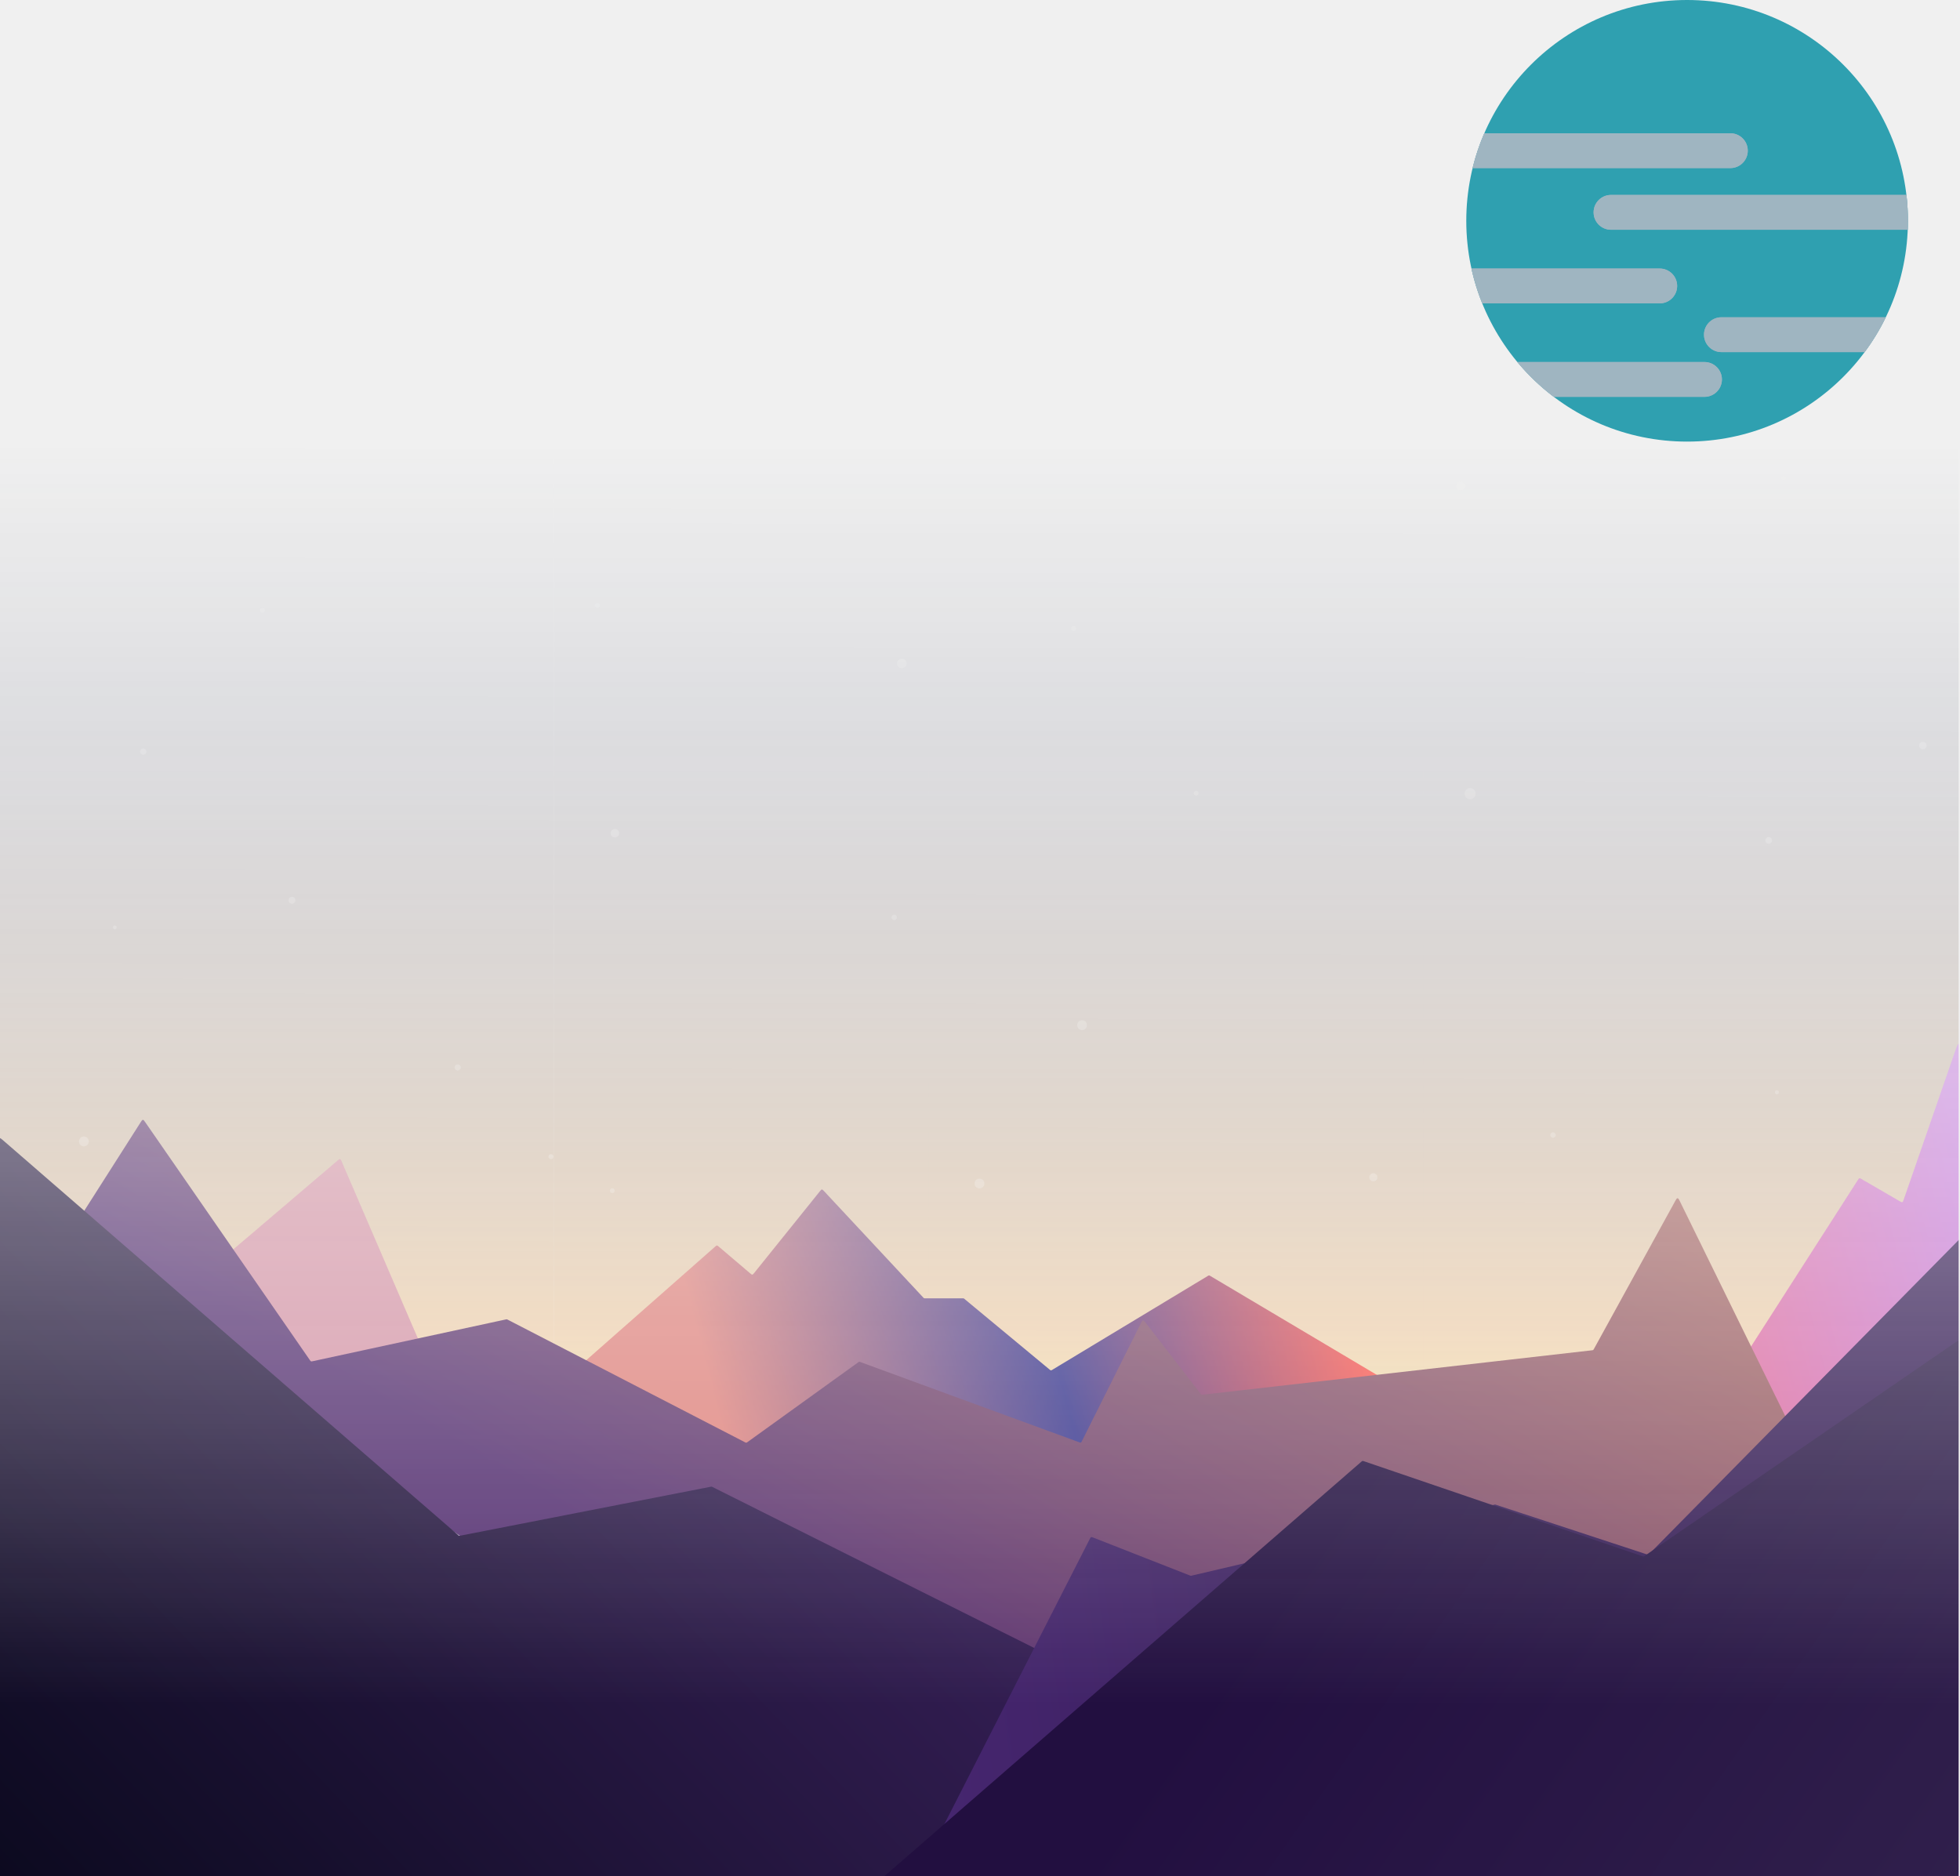
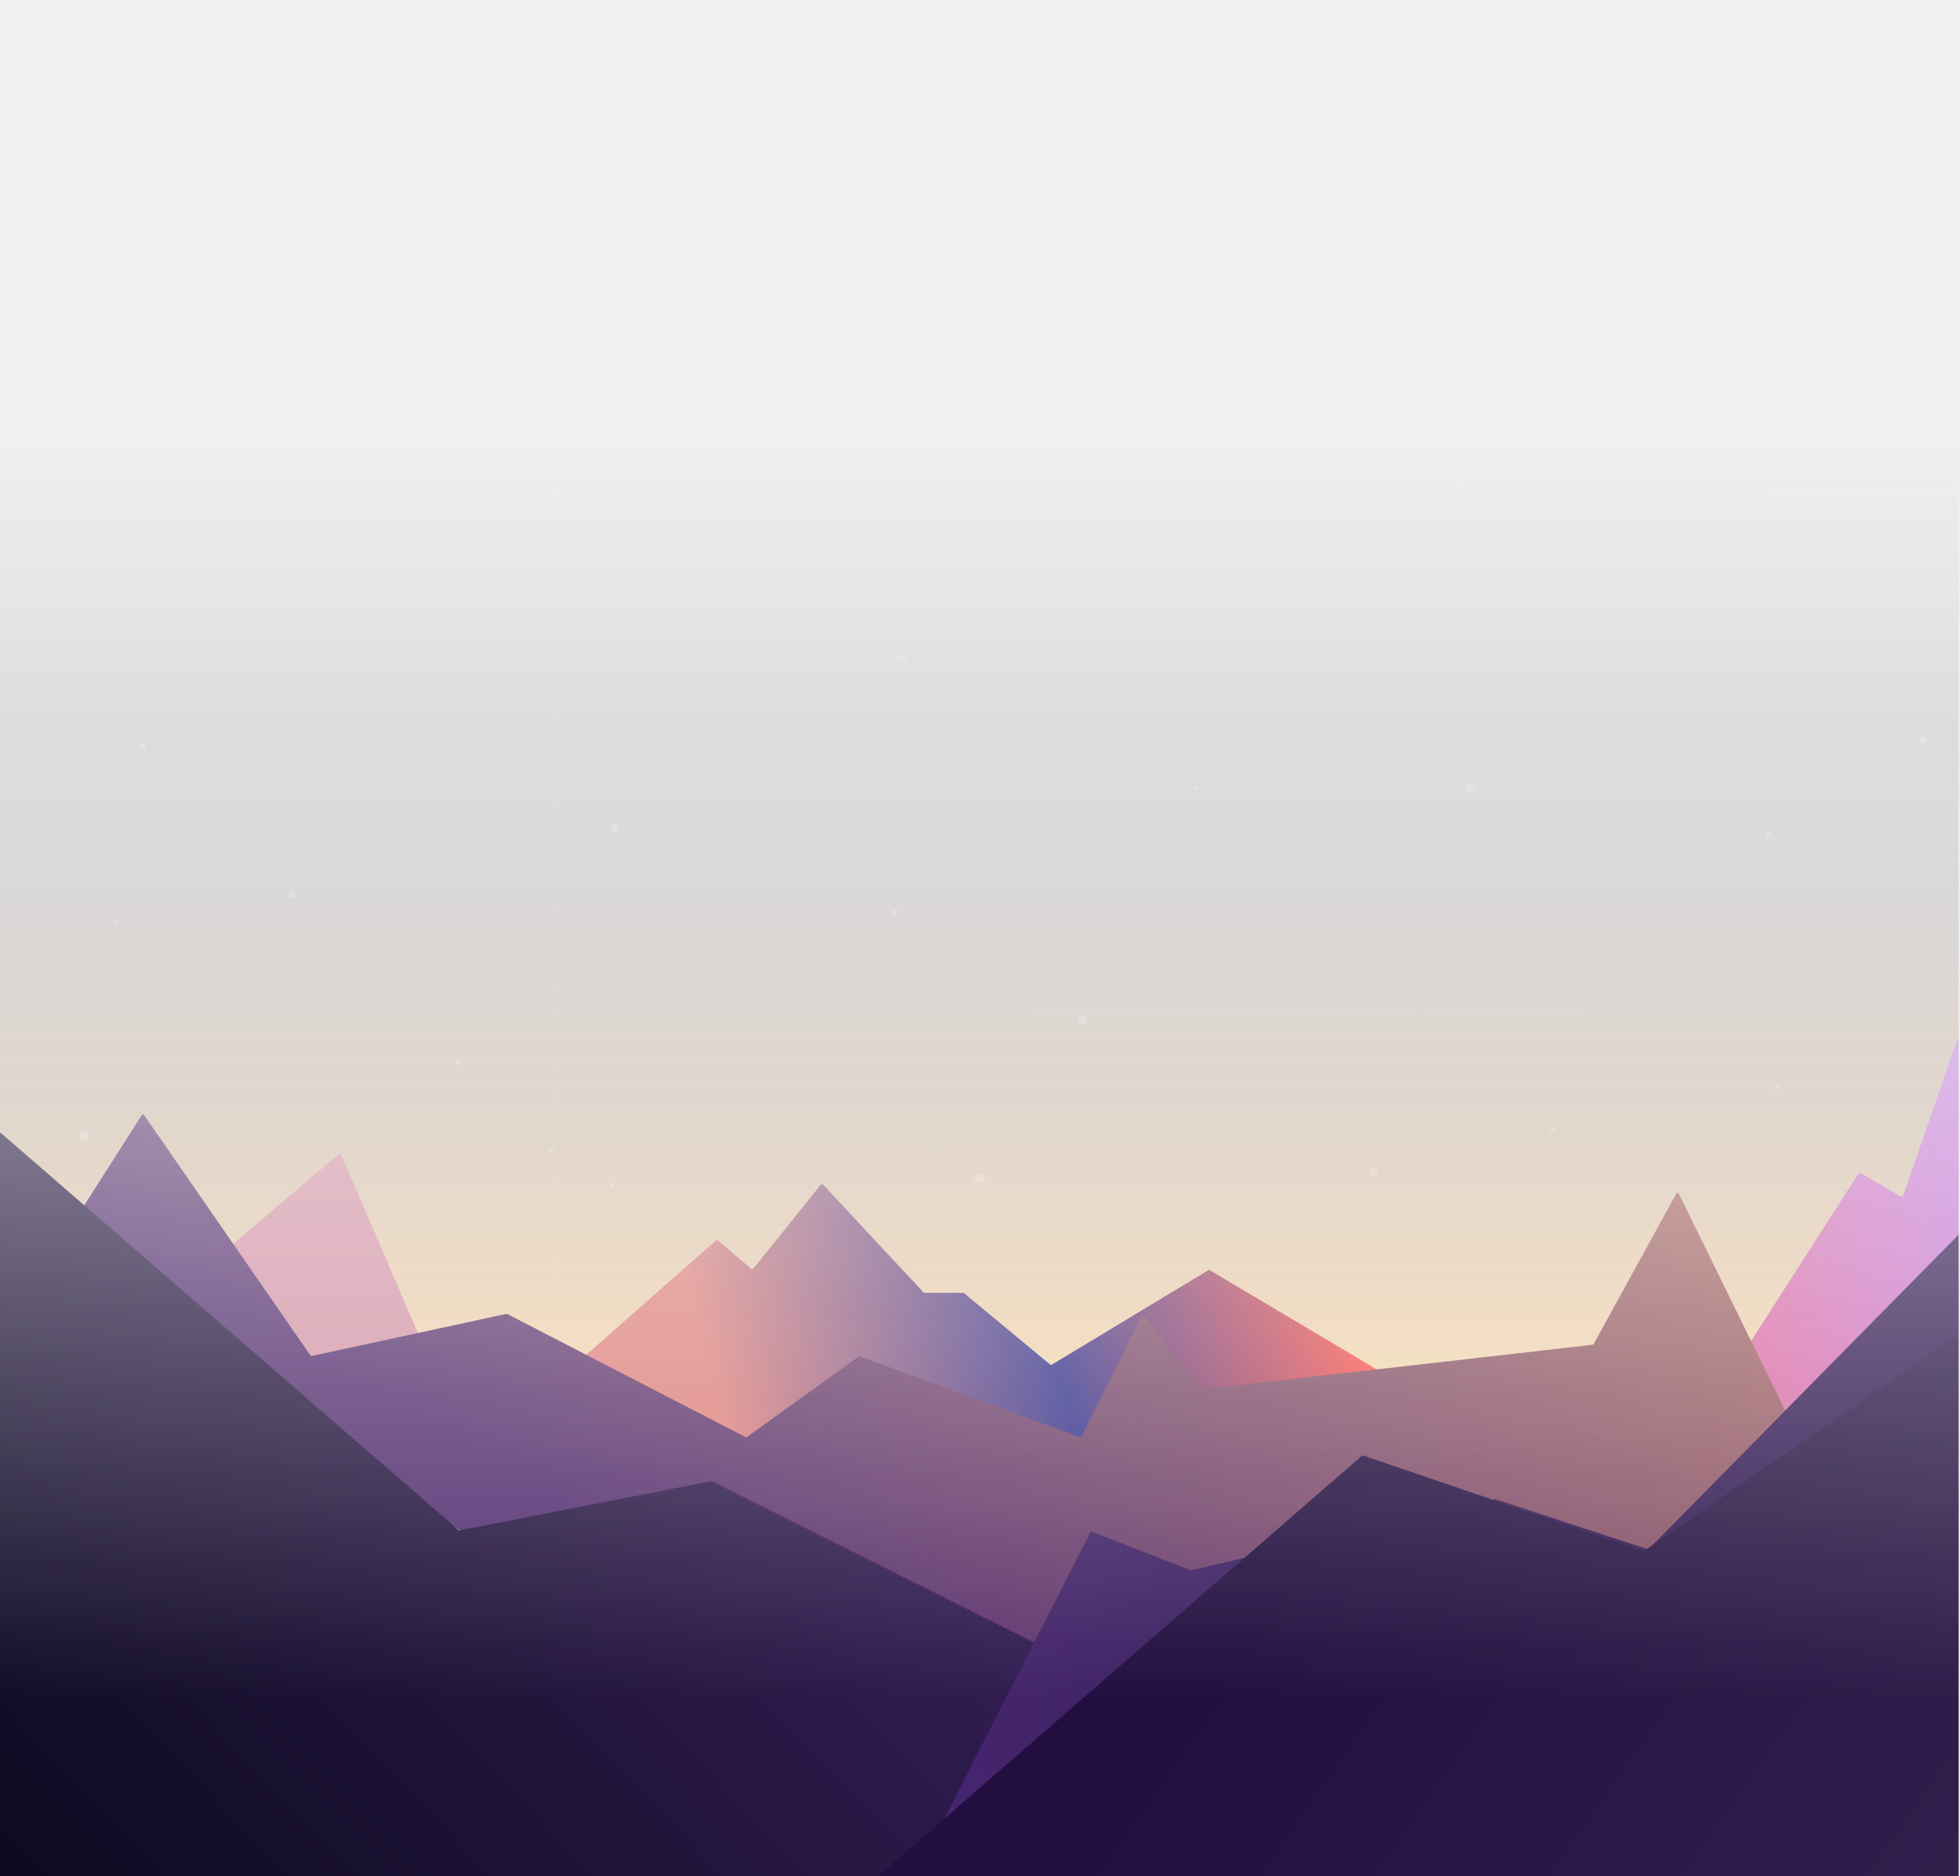
<svg xmlns="http://www.w3.org/2000/svg" width="1440" height="1378" viewBox="0 0 1440 1378" fill="none">
-   <circle cx="1239.5" cy="162.231" r="162.231" fill="#2FA0B0" />
-   <path fill-rule="evenodd" clip-rule="evenodd" d="M1401.6 168.808C1401.69 166.626 1401.73 164.434 1401.73 162.231C1401.73 155.803 1401.36 149.463 1400.63 143.231H1183.6C1176.53 143.231 1170.81 148.956 1170.81 156.019C1170.81 163.082 1176.53 168.808 1183.6 168.808H1401.6ZM1385.47 233.115H1325.09H1264.71C1257.65 233.115 1251.92 238.841 1251.92 245.904C1251.92 252.967 1257.65 258.692 1264.71 258.692H1369.95C1375.87 250.698 1381.08 242.141 1385.47 233.115ZM1141.56 291.577H1252.29C1259.35 291.577 1265.08 285.851 1265.08 278.788C1265.08 271.726 1259.35 266 1252.29 266H1183.54H1114.79C1122.71 275.507 1131.7 284.093 1141.56 291.577ZM1088.99 222.885H1219.4C1226.47 222.885 1232.19 217.159 1232.19 210.096C1232.19 203.033 1226.47 197.308 1219.4 197.308H1081.07C1083.01 206.124 1085.67 214.671 1088.99 222.885ZM1090.51 97.923C1086.97 106.121 1084.08 114.668 1081.92 123.5H1271.29C1278.35 123.5 1284.08 117.774 1284.08 110.712C1284.08 103.649 1278.35 97.923 1271.29 97.923H1090.51Z" fill="#9FB5C1" />
-   <path fill-rule="evenodd" clip-rule="evenodd" d="M1081.92 123.5H1271.29C1278.35 123.5 1284.08 117.774 1284.08 110.712C1284.08 103.649 1278.35 97.923 1271.29 97.923H1090.51C1086.97 106.121 1084.08 114.668 1081.92 123.5Z" fill="#9FB5C1" />
-   <path fill-rule="evenodd" clip-rule="evenodd" d="M1088.99 222.885H1219.4C1226.47 222.885 1232.19 217.159 1232.19 210.096C1232.19 203.033 1226.47 197.308 1219.4 197.308H1081.07C1083.01 206.124 1085.67 214.671 1088.99 222.885Z" fill="#9FB5C1" />
-   <path fill-rule="evenodd" clip-rule="evenodd" d="M1141.56 291.577H1252.29C1259.35 291.577 1265.08 285.851 1265.08 278.788C1265.08 271.726 1259.35 266 1252.29 266H1183.54H1114.79C1122.71 275.507 1131.7 284.093 1141.56 291.577Z" fill="#9FB5C1" />
-   <path fill-rule="evenodd" clip-rule="evenodd" d="M1183.6 143.231C1176.53 143.231 1170.81 148.956 1170.81 156.019C1170.81 163.082 1176.53 168.808 1183.6 168.808H1401.6C1401.69 166.626 1401.73 164.434 1401.73 162.231C1401.73 155.803 1401.36 149.463 1400.63 143.231H1183.6Z" fill="#9FB5C1" />
-   <path fill-rule="evenodd" clip-rule="evenodd" d="M1264.71 233.115C1257.65 233.115 1251.92 238.841 1251.92 245.904C1251.92 252.967 1257.65 258.692 1264.71 258.692H1369.95C1375.87 250.698 1381.08 242.141 1385.47 233.115H1325.09H1264.71Z" fill="#9FB5C1" />
-   <mask id="mask0" mask-type="alpha" maskUnits="userSpaceOnUse" x="0" y="4" width="1439" height="1532">
-     <rect y="4" width="1439" height="1532" fill="url(#paint0_linear)" />
+   <mask id="mask0" mask-type="alpha" maskUnits="userSpaceOnUse" x="0" y="0" width="1439" height="1532">
+     <rect width="1439" height="1532" fill="url(#paint0_linear)" />
  </mask>
  <g mask="url(#mask0)">
-     <rect y="158" width="407" height="870" fill="url(#paint1_linear)" fill-opacity="0.4" />
-     <rect width="275" height="870" transform="matrix(-1 0 0 1 682 158)" fill="url(#paint2_linear)" fill-opacity="0.4" />
-     <rect x="682" y="158" width="364" height="870" fill="url(#paint3_linear)" fill-opacity="0.4" />
-     <rect width="394" height="870" transform="matrix(-1 0 0 1 1440 158)" fill="url(#paint4_linear)" fill-opacity="0.4" />
-     <path d="M248.969 851.879L171.61 917.805C171.254 918.109 171.156 918.62 171.375 919.034L228.615 1027.27C228.838 1027.69 229.331 1027.9 229.789 1027.76L313.929 1002.26C314.5 1002.09 314.793 1001.46 314.557 1000.91L250.536 852.244C250.27 851.626 249.481 851.442 248.969 851.879Z" fill="#D897A9" />
-     <path d="M525.419 915.941L422.678 1006.47C422.344 1006.76 422.177 1006.91 422.089 1007.11C422 1007.3 422 1007.52 422 1007.97V1086.97C422 1087.92 422 1088.4 422.299 1088.7C422.598 1088.99 423.077 1088.98 424.034 1088.96H424.034L1362.92 1072.77C1363.17 1072.77 1363.29 1072.76 1363.41 1072.73C1363.53 1072.7 1363.63 1072.64 1363.85 1072.52L1438.96 1031.26C1439.47 1030.98 1439.72 1030.84 1439.86 1030.6C1440 1030.37 1440 1030.08 1440 1029.5V773.881C1440 769.357 1440 767.095 1439.17 766.955C1438.33 766.814 1437.59 768.952 1436.11 773.227L1398.6 881.501L1398.6 881.501C1398.23 882.563 1398.04 883.094 1397.6 883.258C1397.16 883.422 1396.67 883.14 1395.7 882.576L1367.67 866.302C1366.89 865.847 1366.5 865.62 1366.11 865.714C1365.72 865.808 1365.48 866.189 1364.99 866.951L1277.99 1002.54C1277.73 1002.95 1277.59 1003.16 1277.39 1003.28C1277.19 1003.4 1276.95 1003.42 1276.47 1003.46L1034.27 1023.25C1033.95 1023.28 1033.8 1023.29 1033.64 1023.26C1033.49 1023.22 1033.36 1023.14 1033.09 1022.98L889.309 937.553C888.807 937.255 888.557 937.106 888.28 937.107C888.003 937.108 887.754 937.259 887.254 937.56L773.317 1006.33C772.729 1006.69 772.435 1006.86 772.117 1006.84C771.799 1006.82 771.535 1006.6 771.007 1006.16L708.575 954.379C708.3 954.151 708.163 954.037 707.998 953.978C707.834 953.919 707.655 953.919 707.298 953.919H679.714C679.286 953.919 679.071 953.919 678.88 953.836C678.69 953.753 678.544 953.596 678.251 953.283L605.397 875.149C604.665 874.363 604.299 873.971 603.842 873.987C603.386 874.004 603.049 874.423 602.376 875.259L554.055 935.34L554.055 935.34C553.449 936.093 553.146 936.47 552.726 936.509C552.305 936.549 551.937 936.236 551.201 935.61L528.036 915.918C527.407 915.383 527.093 915.116 526.72 915.119C526.348 915.123 526.038 915.396 525.419 915.941Z" fill="url(#paint5_linear)" />
-     <path d="M103.351 824.54L24.785 947.85C24.407 948.444 24.217 948.741 24.238 949.067C24.259 949.393 24.484 949.663 24.936 950.205H24.936L190.115 1148.4L190.115 1148.4C190.514 1148.88 190.713 1149.12 190.992 1149.2C191.272 1149.29 191.573 1149.21 192.174 1149.05L317.486 1115.12C317.929 1115 318.151 1114.94 318.369 1114.98C318.588 1115.02 318.776 1115.15 319.152 1115.41L529.259 1261.92C529.991 1262.43 530.358 1262.69 530.75 1262.63C531.143 1262.57 531.42 1262.22 531.973 1261.52L576.485 1205.11L576.485 1205.1C576.875 1204.61 577.069 1204.36 577.349 1204.27C577.629 1204.17 577.934 1204.25 578.544 1204.4L670.362 1227.55C670.556 1227.6 670.653 1227.63 670.752 1227.63C670.852 1227.64 670.951 1227.62 671.149 1227.59L955.284 1184.78C955.463 1184.76 955.552 1184.74 955.641 1184.75C955.731 1184.75 955.819 1184.77 955.996 1184.81L1098.28 1214.86C1098.68 1214.94 1098.88 1214.98 1099.07 1214.95C1099.27 1214.91 1099.44 1214.8 1099.78 1214.58L1323.52 1068.71C1324.22 1068.25 1324.58 1068.02 1324.68 1067.66C1324.78 1067.29 1324.59 1066.92 1324.22 1066.16L1234.23 882.684C1233.49 881.169 1233.12 880.411 1232.51 880.397C1231.9 880.383 1231.49 881.123 1230.68 882.602L1171.06 991.097C1170.81 991.542 1170.69 991.764 1170.49 991.899C1170.29 992.035 1170.04 992.064 1169.53 992.121L883.789 1024.7C883.242 1024.76 882.969 1024.79 882.727 1024.69C882.486 1024.59 882.318 1024.37 881.981 1023.94L841.633 971.796C840.759 970.666 840.322 970.101 839.772 970.155C839.222 970.209 838.902 970.848 838.263 972.125L795.004 1058.58C794.623 1059.34 794.433 1059.72 794.078 1059.86C793.724 1060 793.325 1059.85 792.526 1059.56L632.263 1000.79C631.775 1000.61 631.531 1000.52 631.285 1000.55C631.038 1000.58 630.827 1000.74 630.406 1001.04L549.295 1059.46L549.294 1059.46C548.81 1059.81 548.567 1059.98 548.286 1060C548.004 1060.02 547.739 1059.88 547.208 1059.61L373.005 969.61C372.689 969.447 372.531 969.365 372.358 969.343C372.185 969.32 372.011 969.357 371.664 969.432L229.728 1000.14C229.095 1000.27 228.778 1000.34 228.496 1000.23C228.214 1000.12 228.029 999.853 227.661 999.32L106.682 824.476C105.908 823.357 105.52 822.797 104.984 822.807C104.448 822.817 104.082 823.392 103.351 824.54Z" fill="url(#paint6_linear)" />
-     <circle cx="794.991" cy="753.205" r="3.628" fill="white" fill-opacity="0.25" />
-     <circle cx="662.5" cy="487.5" r="3.5" fill="white" fill-opacity="0.25" />
-     <circle cx="214.5" cy="661.5" r="2.5" fill="white" fill-opacity="0.25" />
-     <circle cx="269.446" cy="259.402" r="2.267" fill="white" fill-opacity="0.25" />
-     <circle cx="1310.36" cy="351.36" r="1.36" fill="white" fill-opacity="0.25" />
-     <circle cx="101.36" cy="312.36" r="1.36" fill="white" fill-opacity="0.25" />
-     <circle cx="84.36" cy="681.36" r="1.36" fill="white" fill-opacity="0.25" />
-     <circle cx="878.814" cy="582.814" r="1.814" fill="white" fill-opacity="0.25" />
-     <circle cx="306.814" cy="315.814" r="1.814" fill="white" fill-opacity="0.25" />
-     <circle cx="404.814" cy="849.814" r="1.814" fill="white" fill-opacity="0.25" />
-     <circle cx="438.814" cy="444.814" r="1.814" fill="white" fill-opacity="0.25" />
-     <circle cx="1268.81" cy="244.814" r="1.814" fill="white" fill-opacity="0.25" />
-     <circle cx="788.814" cy="461.814" r="1.814" fill="white" fill-opacity="0.25" />
-     <circle cx="449.814" cy="874.814" r="1.814" fill="white" fill-opacity="0.25" />
-     <circle cx="657" cy="674" r="2" fill="white" fill-opacity="0.25" />
-     <circle cx="719.628" cy="869.628" r="3.628" fill="white" fill-opacity="0.25" />
-     <circle cx="61.628" cy="838.628" r="3.628" fill="white" fill-opacity="0.25" />
-     <circle cx="371.018" cy="203.174" r="3.174" fill="white" fill-opacity="0.25" />
-     <circle cx="105.267" cy="552.267" r="2.267" fill="white" fill-opacity="0.25" />
-     <circle cx="451.732" cy="612.183" r="3.174" fill="white" fill-opacity="0.25" />
-     <circle cx="1073.17" cy="357.174" r="3.174" fill="white" fill-opacity="0.25" />
-     <circle cx="802.174" cy="184.174" r="3.174" fill="white" fill-opacity="0.25" />
-     <circle cx="1305.5" cy="802.5" r="1.5" fill="white" fill-opacity="0.25" />
-     <circle cx="1412.72" cy="547.721" r="2.721" fill="white" fill-opacity="0.25" />
-     <circle cx="1407.72" cy="186.721" r="2.721" fill="white" fill-opacity="0.25" />
-     <circle cx="617.721" cy="277.721" r="2.721" fill="white" fill-opacity="0.25" />
-     <circle cx="336.267" cy="784.267" r="2.267" fill="white" fill-opacity="0.25" />
-     <circle cx="192.814" cy="448.489" r="1.814" fill="white" fill-opacity="0.25" />
-     <circle cx="1299.5" cy="617.5" r="2.5" fill="white" fill-opacity="0.25" />
-     <circle cx="1105" cy="305" r="3" fill="white" fill-opacity="0.25" />
-     <circle cx="1141" cy="834" r="2" fill="white" fill-opacity="0.25" />
-     <circle cx="1080.08" cy="583.081" r="4.081" fill="white" fill-opacity="0.25" />
-     <circle cx="1009" cy="865" r="3" fill="white" fill-opacity="0.25" />
-     <path d="M336.556 1127.84L2.311 837.872C0.883 836.634 0.17 836.015 -0.415 836.282C-1 836.549 -1 837.493 -1 839.383V1534C-1 1534.94 -1 1535.41 -0.707 1535.71C-0.414 1536 0.057 1536 1 1536H830C830.943 1536 831.414 1536 831.707 1535.71C832 1535.41 832 1534.94 832 1534V1248.17C832 1247.57 832 1247.27 831.851 1247.03C831.701 1246.79 831.433 1246.65 830.895 1246.38L523.417 1092.54C523.115 1092.39 522.964 1092.32 522.8 1092.3C522.636 1092.27 522.47 1092.31 522.139 1092.37L338.25 1128.3C337.78 1128.39 337.545 1128.43 337.322 1128.37C337.099 1128.31 336.918 1128.16 336.556 1127.84Z" fill="url(#paint7_linear)" />
-     <path d="M800.684 1130.67L595.485 1533.09C594.82 1534.39 594.488 1535.04 594.781 1535.52C595.074 1536 595.806 1536 597.269 1536H597.269L1444 1534.97C1444.94 1534.97 1445.42 1534.97 1445.71 1534.68C1446 1534.39 1446 1533.92 1446 1532.97V908.879C1446 906.805 1446 905.768 1445.38 905.514C1444.76 905.26 1444.03 905.998 1442.58 907.475L1211.9 1141.53C1211.48 1141.96 1211.27 1142.17 1210.99 1142.24C1210.71 1142.31 1210.43 1142.21 1209.85 1142.03L1098.99 1105.59C1098.72 1105.51 1098.59 1105.46 1098.45 1105.46C1098.31 1105.45 1098.18 1105.48 1097.91 1105.55L875.469 1157.69C875.168 1157.76 875.017 1157.79 874.865 1157.78C874.714 1157.77 874.57 1157.71 874.282 1157.6L803.197 1129.72C802.394 1129.4 801.993 1129.24 801.632 1129.38C801.272 1129.52 801.076 1129.9 800.684 1130.67Z" fill="url(#paint8_linear)" />
-     <path d="M618.5 1405.63L442.056 1532.37C439.976 1533.86 438.936 1534.61 439.16 1535.3C439.384 1536 440.664 1536 443.225 1535.99H443.225L1438 1534.83C1438.94 1534.83 1439.42 1534.83 1439.71 1534.53C1440 1534.24 1440 1533.77 1440 1532.83V987.8C1440 986.131 1440 985.296 1439.47 985.015C1438.93 984.734 1438.24 985.207 1436.87 986.152L1208.33 1143.16C1207.92 1143.44 1207.72 1143.58 1207.48 1143.61C1207.25 1143.64 1207.02 1143.56 1206.55 1143.4L1002.09 1073.63C1001.56 1073.45 1001.29 1073.36 1001.03 1073.41C1000.77 1073.46 1000.56 1073.65 1000.13 1074.01L618.5 1405.63Z" fill="url(#paint9_linear)" />
+     <rect y="154" width="407" height="870" fill="url(#paint1_linear)" fill-opacity="0.4" />
+     <rect width="275" height="870" transform="matrix(-1 0 0 1 682 154)" fill="url(#paint2_linear)" fill-opacity="0.4" />
+     <rect x="682" y="154" width="364" height="870" fill="url(#paint3_linear)" fill-opacity="0.4" />
+     <rect width="394" height="870" transform="matrix(-1 0 0 1 1440 154)" fill="url(#paint4_linear)" fill-opacity="0.4" />
+     <path d="M248.969 847.879L171.61 913.805C171.254 914.109 171.156 914.62 171.375 915.034L228.615 1023.27C228.838 1023.69 229.331 1023.9 229.789 1023.76L313.929 998.263C314.5 998.09 314.793 997.459 314.557 996.911L250.536 848.244C250.27 847.626 249.481 847.442 248.969 847.879Z" fill="#D897A9" />
+     <path d="M525.419 911.941L422.678 1002.47C422.344 1002.76 422.177 1002.91 422.089 1003.11C422 1003.3 422 1003.52 422 1003.97V1082.97C422 1083.92 422 1084.4 422.299 1084.7C422.598 1084.99 423.077 1084.98 424.034 1084.96H424.034L1362.92 1068.77C1363.17 1068.77 1363.29 1068.76 1363.41 1068.73C1363.53 1068.7 1363.63 1068.64 1363.85 1068.52L1438.96 1027.26C1439.47 1026.98 1439.72 1026.84 1439.86 1026.6C1440 1026.37 1440 1026.08 1440 1025.5V769.881C1440 765.357 1440 763.095 1439.17 762.955C1438.33 762.814 1437.59 764.952 1436.11 769.227L1398.6 877.501L1398.6 877.501C1398.23 878.563 1398.04 879.094 1397.6 879.258C1397.16 879.422 1396.67 879.14 1395.7 878.576L1367.67 862.302C1366.89 861.847 1366.5 861.62 1366.11 861.714C1365.72 861.808 1365.48 862.189 1364.99 862.951L1277.99 998.542C1277.73 998.951 1277.59 999.155 1277.39 999.276C1277.19 999.396 1276.95 999.416 1276.47 999.455L1034.27 1019.25C1033.95 1019.28 1033.8 1019.29 1033.64 1019.26C1033.49 1019.22 1033.36 1019.14 1033.09 1018.98L889.309 933.553C888.807 933.255 888.557 933.106 888.28 933.107C888.003 933.108 887.754 933.259 887.254 933.56L773.317 1002.33C772.729 1002.69 772.435 1002.86 772.117 1002.84C771.799 1002.82 771.535 1002.6 771.007 1002.16L708.575 950.379C708.3 950.151 708.163 950.037 707.998 949.978C707.834 949.919 707.655 949.919 707.298 949.919H679.714C679.286 949.919 679.071 949.919 678.88 949.836C678.69 949.753 678.544 949.596 678.251 949.283L605.397 871.149C604.665 870.363 604.299 869.971 603.842 869.987C603.386 870.004 603.049 870.423 602.376 871.259L554.055 931.34L554.055 931.34C553.449 932.093 553.146 932.47 552.726 932.509C552.305 932.549 551.937 932.236 551.201 931.61L528.036 911.918C527.407 911.383 527.093 911.116 526.72 911.119C526.348 911.123 526.038 911.396 525.419 911.941Z" fill="url(#paint5_linear)" />
+     <path d="M103.351 820.54L24.785 943.85C24.407 944.444 24.217 944.741 24.238 945.067C24.259 945.393 24.484 945.663 24.936 946.205H24.936L190.115 1144.4L190.115 1144.4C190.514 1144.88 190.713 1145.12 190.992 1145.2C191.272 1145.29 191.573 1145.21 192.174 1145.05L317.486 1111.12C317.929 1111 318.151 1110.94 318.369 1110.98C318.588 1111.02 318.776 1111.15 319.152 1111.41L529.259 1257.92C529.991 1258.43 530.358 1258.69 530.75 1258.63C531.143 1258.57 531.42 1258.22 531.973 1257.52L576.485 1201.11L576.485 1201.1C576.875 1200.61 577.069 1200.36 577.349 1200.27C577.629 1200.17 577.934 1200.25 578.544 1200.4L670.362 1223.55C670.556 1223.6 670.653 1223.63 670.752 1223.63C670.852 1223.64 670.951 1223.62 671.149 1223.59L955.284 1180.78C955.463 1180.76 955.552 1180.74 955.641 1180.75C955.731 1180.75 955.819 1180.77 955.996 1180.81L1098.28 1210.86C1098.68 1210.94 1098.88 1210.98 1099.07 1210.95C1099.27 1210.91 1099.44 1210.8 1099.78 1210.58L1323.52 1064.71C1324.22 1064.25 1324.58 1064.02 1324.68 1063.66C1324.78 1063.29 1324.59 1062.92 1324.22 1062.16L1234.23 878.684C1233.49 877.169 1233.12 876.411 1232.51 876.397C1231.9 876.383 1231.49 877.123 1230.68 878.602L1171.06 987.097C1170.81 987.542 1170.69 987.764 1170.49 987.899C1170.29 988.035 1170.04 988.064 1169.53 988.121L883.789 1020.7C883.242 1020.76 882.969 1020.79 882.727 1020.69C882.486 1020.59 882.318 1020.37 881.981 1019.94L841.633 967.796C840.759 966.666 840.322 966.101 839.772 966.155C839.222 966.209 838.902 966.848 838.263 968.125L795.004 1054.58C794.623 1055.34 794.433 1055.72 794.078 1055.86C793.724 1056 793.325 1055.85 792.526 1055.56L632.263 996.785C631.775 996.606 631.531 996.517 631.285 996.551C631.038 996.584 630.827 996.736 630.406 997.04L549.295 1055.46L549.294 1055.46C548.81 1055.81 548.567 1055.98 548.286 1056C548.004 1056.02 547.739 1055.88 547.208 1055.61L373.005 965.61C372.689 965.447 372.531 965.365 372.358 965.343C372.185 965.32 372.011 965.357 371.664 965.432L229.728 996.137C229.095 996.274 228.778 996.343 228.496 996.231C228.214 996.12 228.029 995.853 227.661 995.32L106.682 820.476C105.908 819.357 105.52 818.797 104.984 818.807C104.448 818.817 104.082 819.392 103.351 820.54Z" fill="url(#paint6_linear)" />
+     <circle cx="794.991" cy="749.205" r="3.628" fill="white" fill-opacity="0.25" />
+     <circle cx="662.5" cy="483.5" r="3.5" fill="white" fill-opacity="0.25" />
+     <circle cx="214.5" cy="657.5" r="2.5" fill="white" fill-opacity="0.25" />
+     <circle cx="269.446" cy="255.402" r="2.267" fill="white" fill-opacity="0.25" />
+     <circle cx="1310.36" cy="347.36" r="1.36" fill="white" fill-opacity="0.25" />
+     <circle cx="101.36" cy="308.36" r="1.36" fill="white" fill-opacity="0.25" />
+     <circle cx="84.36" cy="677.36" r="1.36" fill="white" fill-opacity="0.25" />
+     <circle cx="878.814" cy="578.814" r="1.814" fill="white" fill-opacity="0.25" />
+     <circle cx="306.814" cy="311.814" r="1.814" fill="white" fill-opacity="0.25" />
+     <circle cx="404.814" cy="845.814" r="1.814" fill="white" fill-opacity="0.25" />
+     <circle cx="438.814" cy="440.814" r="1.814" fill="white" fill-opacity="0.25" />
+     <circle cx="1268.81" cy="240.814" r="1.814" fill="white" fill-opacity="0.25" />
+     <circle cx="788.814" cy="457.814" r="1.814" fill="white" fill-opacity="0.25" />
+     <circle cx="449.814" cy="870.814" r="1.814" fill="white" fill-opacity="0.25" />
+     <circle cx="657" cy="670" r="2" fill="white" fill-opacity="0.25" />
+     <circle cx="719.628" cy="865.628" r="3.628" fill="white" fill-opacity="0.25" />
+     <circle cx="61.628" cy="834.628" r="3.628" fill="white" fill-opacity="0.25" />
+     <circle cx="371.018" cy="199.174" r="3.174" fill="white" fill-opacity="0.25" />
+     <circle cx="105.267" cy="548.267" r="2.267" fill="white" fill-opacity="0.25" />
+     <circle cx="451.732" cy="608.183" r="3.174" fill="white" fill-opacity="0.25" />
+     <circle cx="1073.17" cy="353.174" r="3.174" fill="white" fill-opacity="0.25" />
+     <circle cx="802.174" cy="180.174" r="3.174" fill="white" fill-opacity="0.25" />
+     <circle cx="1305.5" cy="798.5" r="1.5" fill="white" fill-opacity="0.25" />
+     <circle cx="1412.72" cy="543.721" r="2.721" fill="white" fill-opacity="0.25" />
+     <circle cx="1407.72" cy="182.721" r="2.721" fill="white" fill-opacity="0.25" />
+     <circle cx="617.721" cy="273.721" r="2.721" fill="white" fill-opacity="0.25" />
+     <circle cx="336.267" cy="780.267" r="2.267" fill="white" fill-opacity="0.25" />
+     <circle cx="192.814" cy="444.489" r="1.814" fill="white" fill-opacity="0.25" />
+     <circle cx="1299.5" cy="613.5" r="2.5" fill="white" fill-opacity="0.25" />
+     <circle cx="1105" cy="301" r="3" fill="white" fill-opacity="0.25" />
+     <circle cx="1141" cy="830" r="2" fill="white" fill-opacity="0.25" />
+     <circle cx="1080.08" cy="579.081" r="4.081" fill="white" fill-opacity="0.25" />
+     <circle cx="1009" cy="861" r="3" fill="white" fill-opacity="0.25" />
+     <path d="M336.556 1123.84L2.311 833.872C0.883 832.634 0.17 832.015 -0.415 832.282C-1 832.549 -1 833.493 -1 835.383V1530C-1 1530.94 -1 1531.41 -0.707 1531.71C-0.414 1532 0.057 1532 1 1532H830C830.943 1532 831.414 1532 831.707 1531.71C832 1531.41 832 1530.94 832 1530V1244.17C832 1243.57 832 1243.27 831.851 1243.03C831.701 1242.79 831.433 1242.65 830.895 1242.38L523.417 1088.54C523.115 1088.39 522.964 1088.32 522.8 1088.3C522.636 1088.27 522.47 1088.31 522.139 1088.37L338.25 1124.3C337.78 1124.39 337.545 1124.43 337.322 1124.37C337.099 1124.31 336.918 1124.16 336.556 1123.84Z" fill="url(#paint7_linear)" />
+     <path d="M800.684 1126.67L595.485 1529.09C594.82 1530.39 594.488 1531.04 594.781 1531.52C595.074 1532 595.806 1532 597.269 1532H597.269L1444 1530.97C1444.94 1530.97 1445.42 1530.97 1445.71 1530.68C1446 1530.39 1446 1529.92 1446 1528.97V904.879C1446 902.805 1446 901.768 1445.38 901.514C1444.76 901.26 1444.03 901.998 1442.58 903.475L1211.9 1137.53C1211.48 1137.96 1211.27 1138.17 1210.99 1138.24C1210.71 1138.31 1210.43 1138.21 1209.85 1138.03L1098.99 1101.59C1098.72 1101.51 1098.59 1101.46 1098.45 1101.46C1098.31 1101.45 1098.18 1101.48 1097.91 1101.55L875.469 1153.69C875.168 1153.76 875.017 1153.79 874.865 1153.78C874.714 1153.77 874.57 1153.71 874.282 1153.6L803.197 1125.72C802.394 1125.4 801.993 1125.24 801.632 1125.38C801.272 1125.52 801.076 1125.9 800.684 1126.67Z" fill="url(#paint8_linear)" />
+     <path d="M618.5 1401.63L442.056 1528.37C439.976 1529.86 438.936 1530.61 439.16 1531.3C439.384 1532 440.664 1532 443.225 1531.99H443.225L1438 1530.83C1438.94 1530.83 1439.42 1530.83 1439.71 1530.53C1440 1530.24 1440 1529.77 1440 1528.83V983.8C1440 982.131 1440 981.296 1439.47 981.015C1438.93 980.734 1438.24 981.207 1436.87 982.152L1208.33 1139.16C1207.92 1139.44 1207.72 1139.58 1207.48 1139.61C1207.25 1139.64 1207.02 1139.56 1206.55 1139.4L1002.09 1069.63C1001.56 1069.45 1001.29 1069.36 1001.03 1069.41C1000.77 1069.46 1000.56 1069.65 1000.13 1070.01L618.5 1401.63Z" fill="url(#paint9_linear)" />
  </g>
  <defs>
-     <linearGradient id="paint0_linear" x1="720" y1="324.5" x2="719.5" y2="1536" gradientUnits="userSpaceOnUse">
+     <linearGradient id="paint0_linear" x1="720" y1="320.5" x2="719.5" y2="1532" gradientUnits="userSpaceOnUse">
      <stop stop-color="#C4C4C4" stop-opacity="0" />
      <stop offset="0.766" stop-color="#C4C4C4" />
    </linearGradient>
-     <linearGradient id="paint1_linear" x1="203.5" y1="158" x2="203.5" y2="1097.36" gradientUnits="userSpaceOnUse">
+     <linearGradient id="paint1_linear" x1="203.5" y1="154" x2="203.5" y2="1093.36" gradientUnits="userSpaceOnUse">
      <stop offset="0.396" stop-color="#1F2041" />
      <stop offset="0.88" stop-color="#FAAF57" />
      <stop offset="1" stop-color="#F5F95A" />
    </linearGradient>
    <linearGradient id="paint2_linear" x1="137.5" y1="0" x2="137.5" y2="939.356" gradientUnits="userSpaceOnUse">
      <stop offset="0.396" stop-color="#1F2041" />
      <stop offset="0.88" stop-color="#FAAF57" />
      <stop offset="1" stop-color="#F5F95A" />
    </linearGradient>
-     <linearGradient id="paint3_linear" x1="864" y1="158" x2="864" y2="1097.36" gradientUnits="userSpaceOnUse">
+     <linearGradient id="paint3_linear" x1="864" y1="154" x2="864" y2="1093.36" gradientUnits="userSpaceOnUse">
      <stop offset="0.396" stop-color="#1F2041" />
      <stop offset="0.88" stop-color="#FAAF57" />
      <stop offset="1" stop-color="#F5F95A" />
    </linearGradient>
    <linearGradient id="paint4_linear" x1="197" y1="0" x2="197" y2="939.356" gradientUnits="userSpaceOnUse">
      <stop offset="0.396" stop-color="#1F2041" />
      <stop offset="0.88" stop-color="#FAAF57" />
      <stop offset="1" stop-color="#F5F95A" />
    </linearGradient>
-     <linearGradient id="paint5_linear" x1="1401.45" y1="678.589" x2="494.408" y2="908.759" gradientUnits="userSpaceOnUse">
+     <linearGradient id="paint5_linear" x1="1401.45" y1="674.589" x2="494.408" y2="904.759" gradientUnits="userSpaceOnUse">
      <stop stop-color="#C97FE2" />
      <stop offset="0.491" stop-color="#FF594F" />
      <stop offset="0.732" stop-color="#38368F" />
      <stop offset="1" stop-color="#E2857F" />
    </linearGradient>
-     <linearGradient id="paint6_linear" x1="862.178" y1="364.168" x2="419.441" y2="1112" gradientUnits="userSpaceOnUse">
+     <linearGradient id="paint6_linear" x1="862.178" y1="360.168" x2="419.441" y2="1108" gradientUnits="userSpaceOnUse">
      <stop stop-color="#CA7E5D" />
      <stop offset="1" stop-color="#553072" />
    </linearGradient>
-     <linearGradient id="paint7_linear" x1="632.662" y1="806.712" x2="-85.036" y2="1491.41" gradientUnits="userSpaceOnUse">
+     <linearGradient id="paint7_linear" x1="632.662" y1="802.712" x2="-85.036" y2="1487.41" gradientUnits="userSpaceOnUse">
      <stop stop-color="#3E2361" />
      <stop offset="1" stop-color="#040615" />
    </linearGradient>
-     <linearGradient id="paint8_linear" x1="1098.85" y1="1123.92" x2="473.813" y2="1207.68" gradientUnits="userSpaceOnUse">
+     <linearGradient id="paint8_linear" x1="1098.85" y1="1119.92" x2="473.813" y2="1203.68" gradientUnits="userSpaceOnUse">
      <stop stop-color="#341B55" />
      <stop offset="1" stop-color="#4E2B7B" />
    </linearGradient>
-     <linearGradient id="paint9_linear" x1="1006.5" y1="1065.04" x2="1577.73" y2="1465.58" gradientUnits="userSpaceOnUse">
+     <linearGradient id="paint9_linear" x1="1006.5" y1="1061.04" x2="1577.73" y2="1461.58" gradientUnits="userSpaceOnUse">
      <stop stop-color="#220F40" />
      <stop offset="1" stop-color="#34244F" />
    </linearGradient>
  </defs>
</svg>
